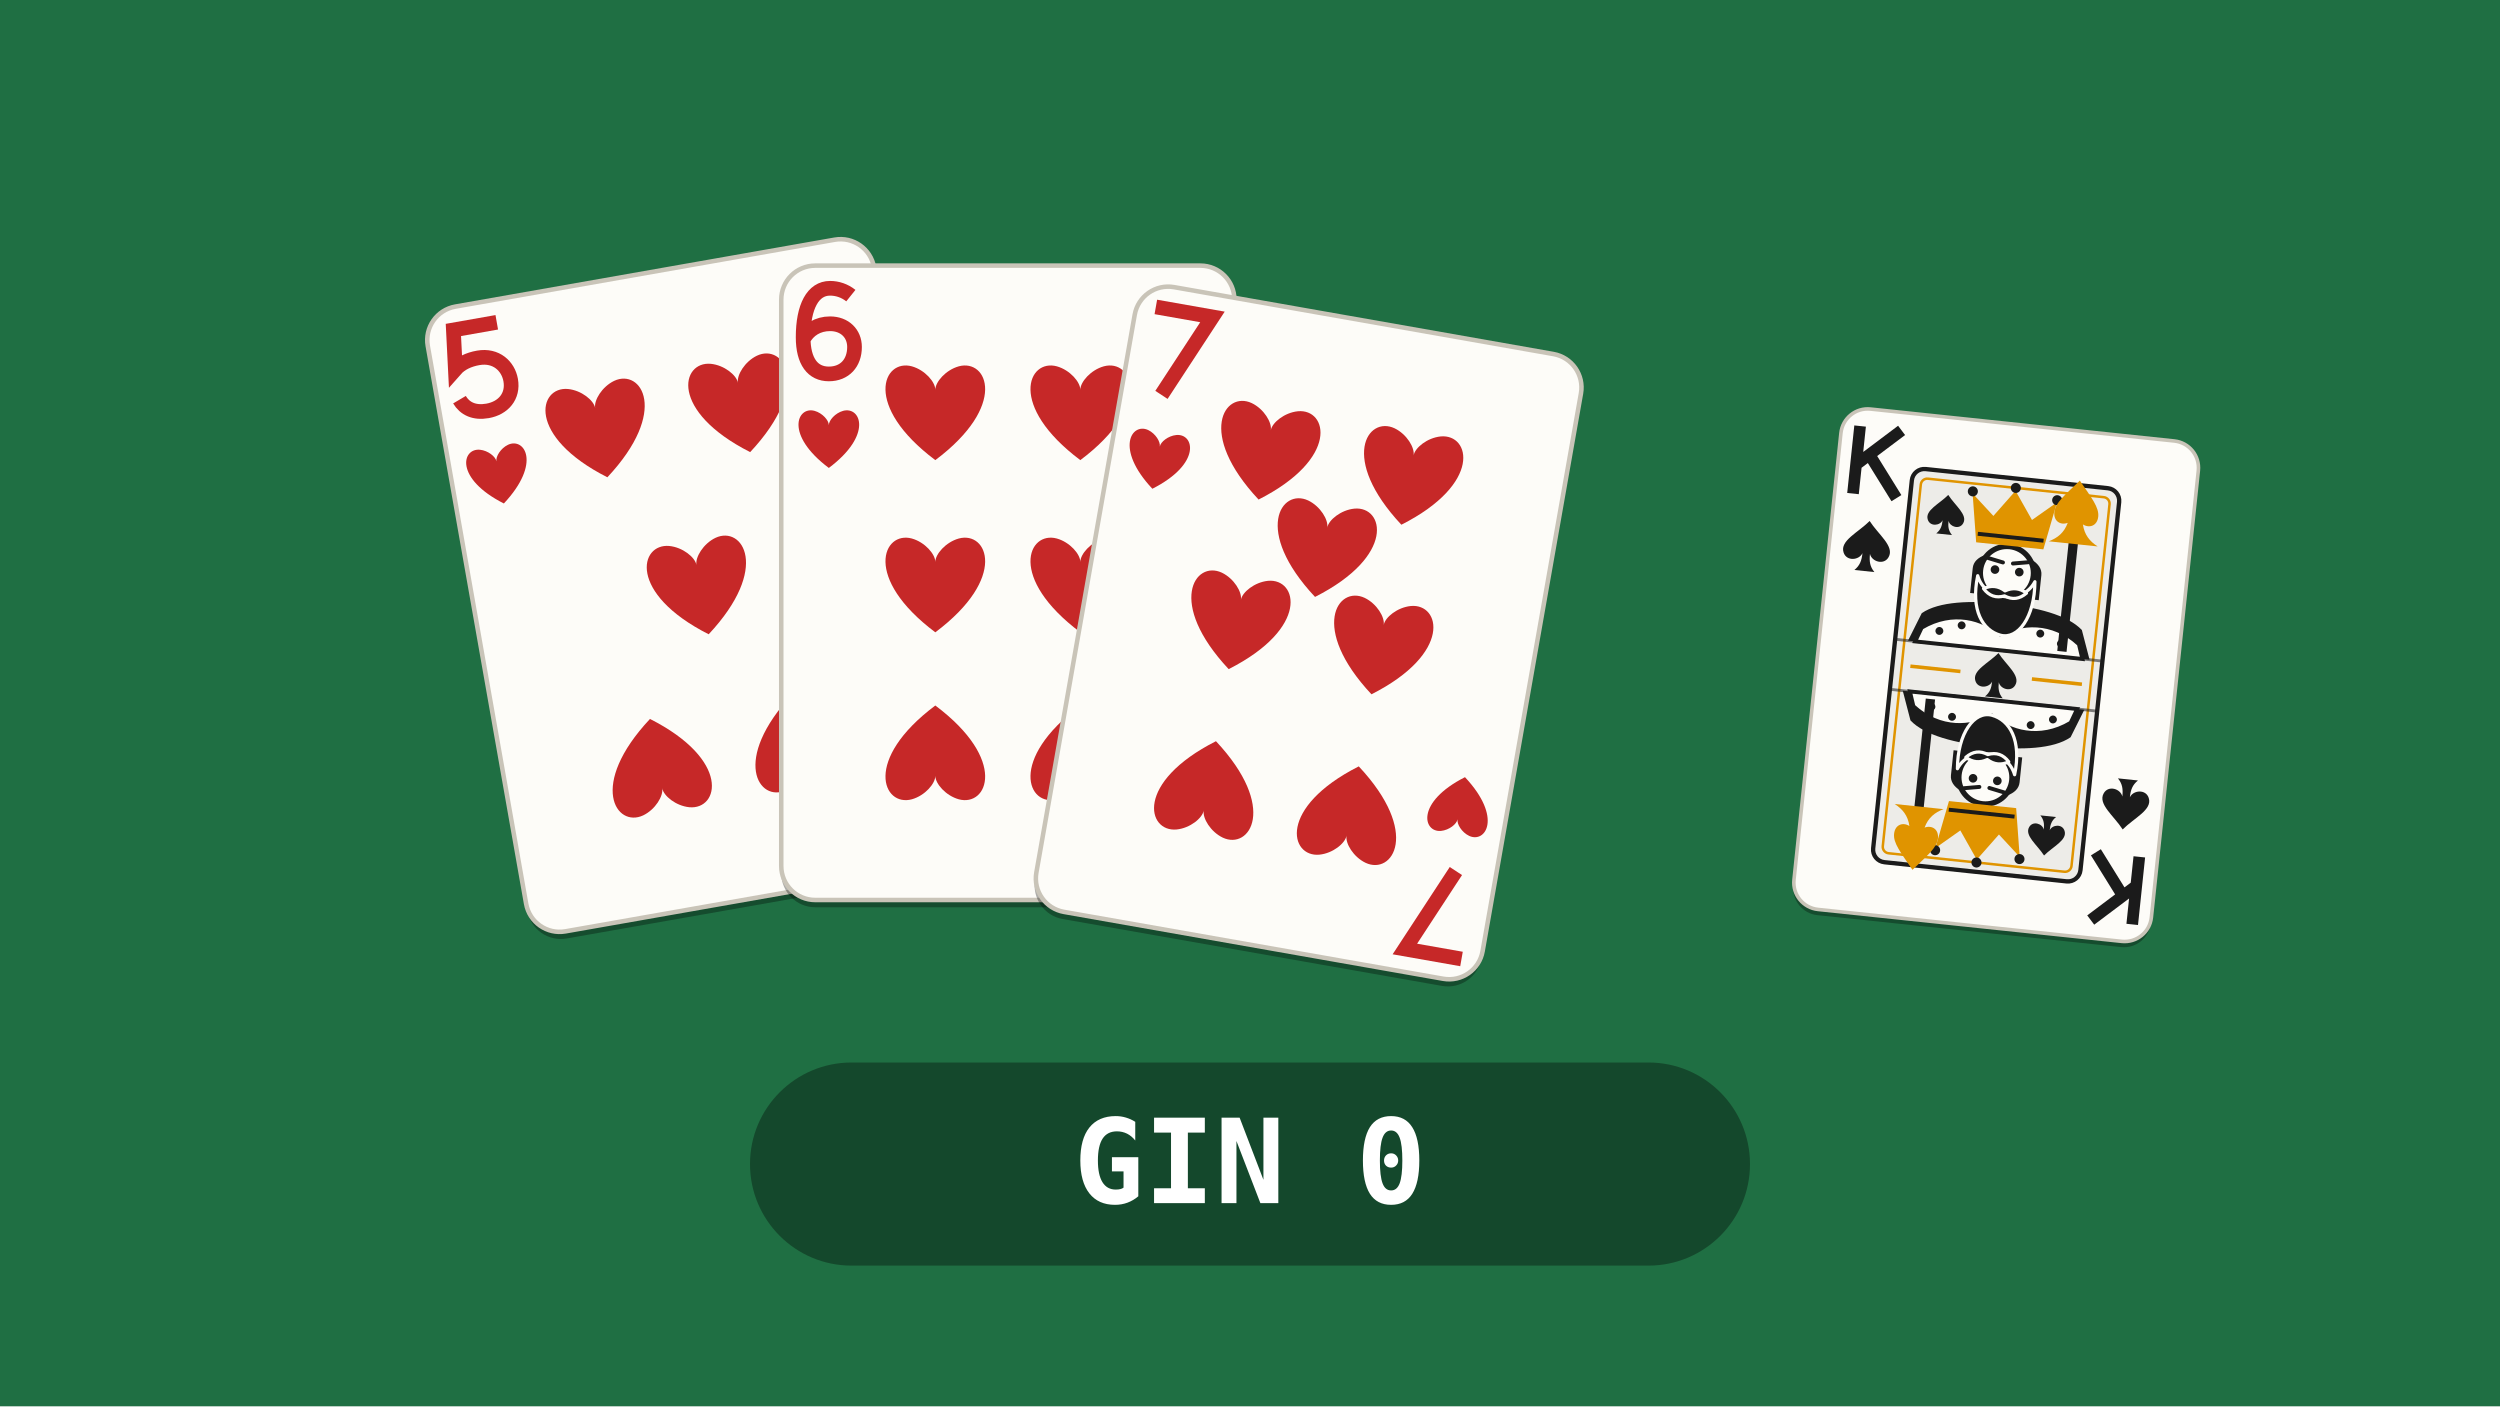
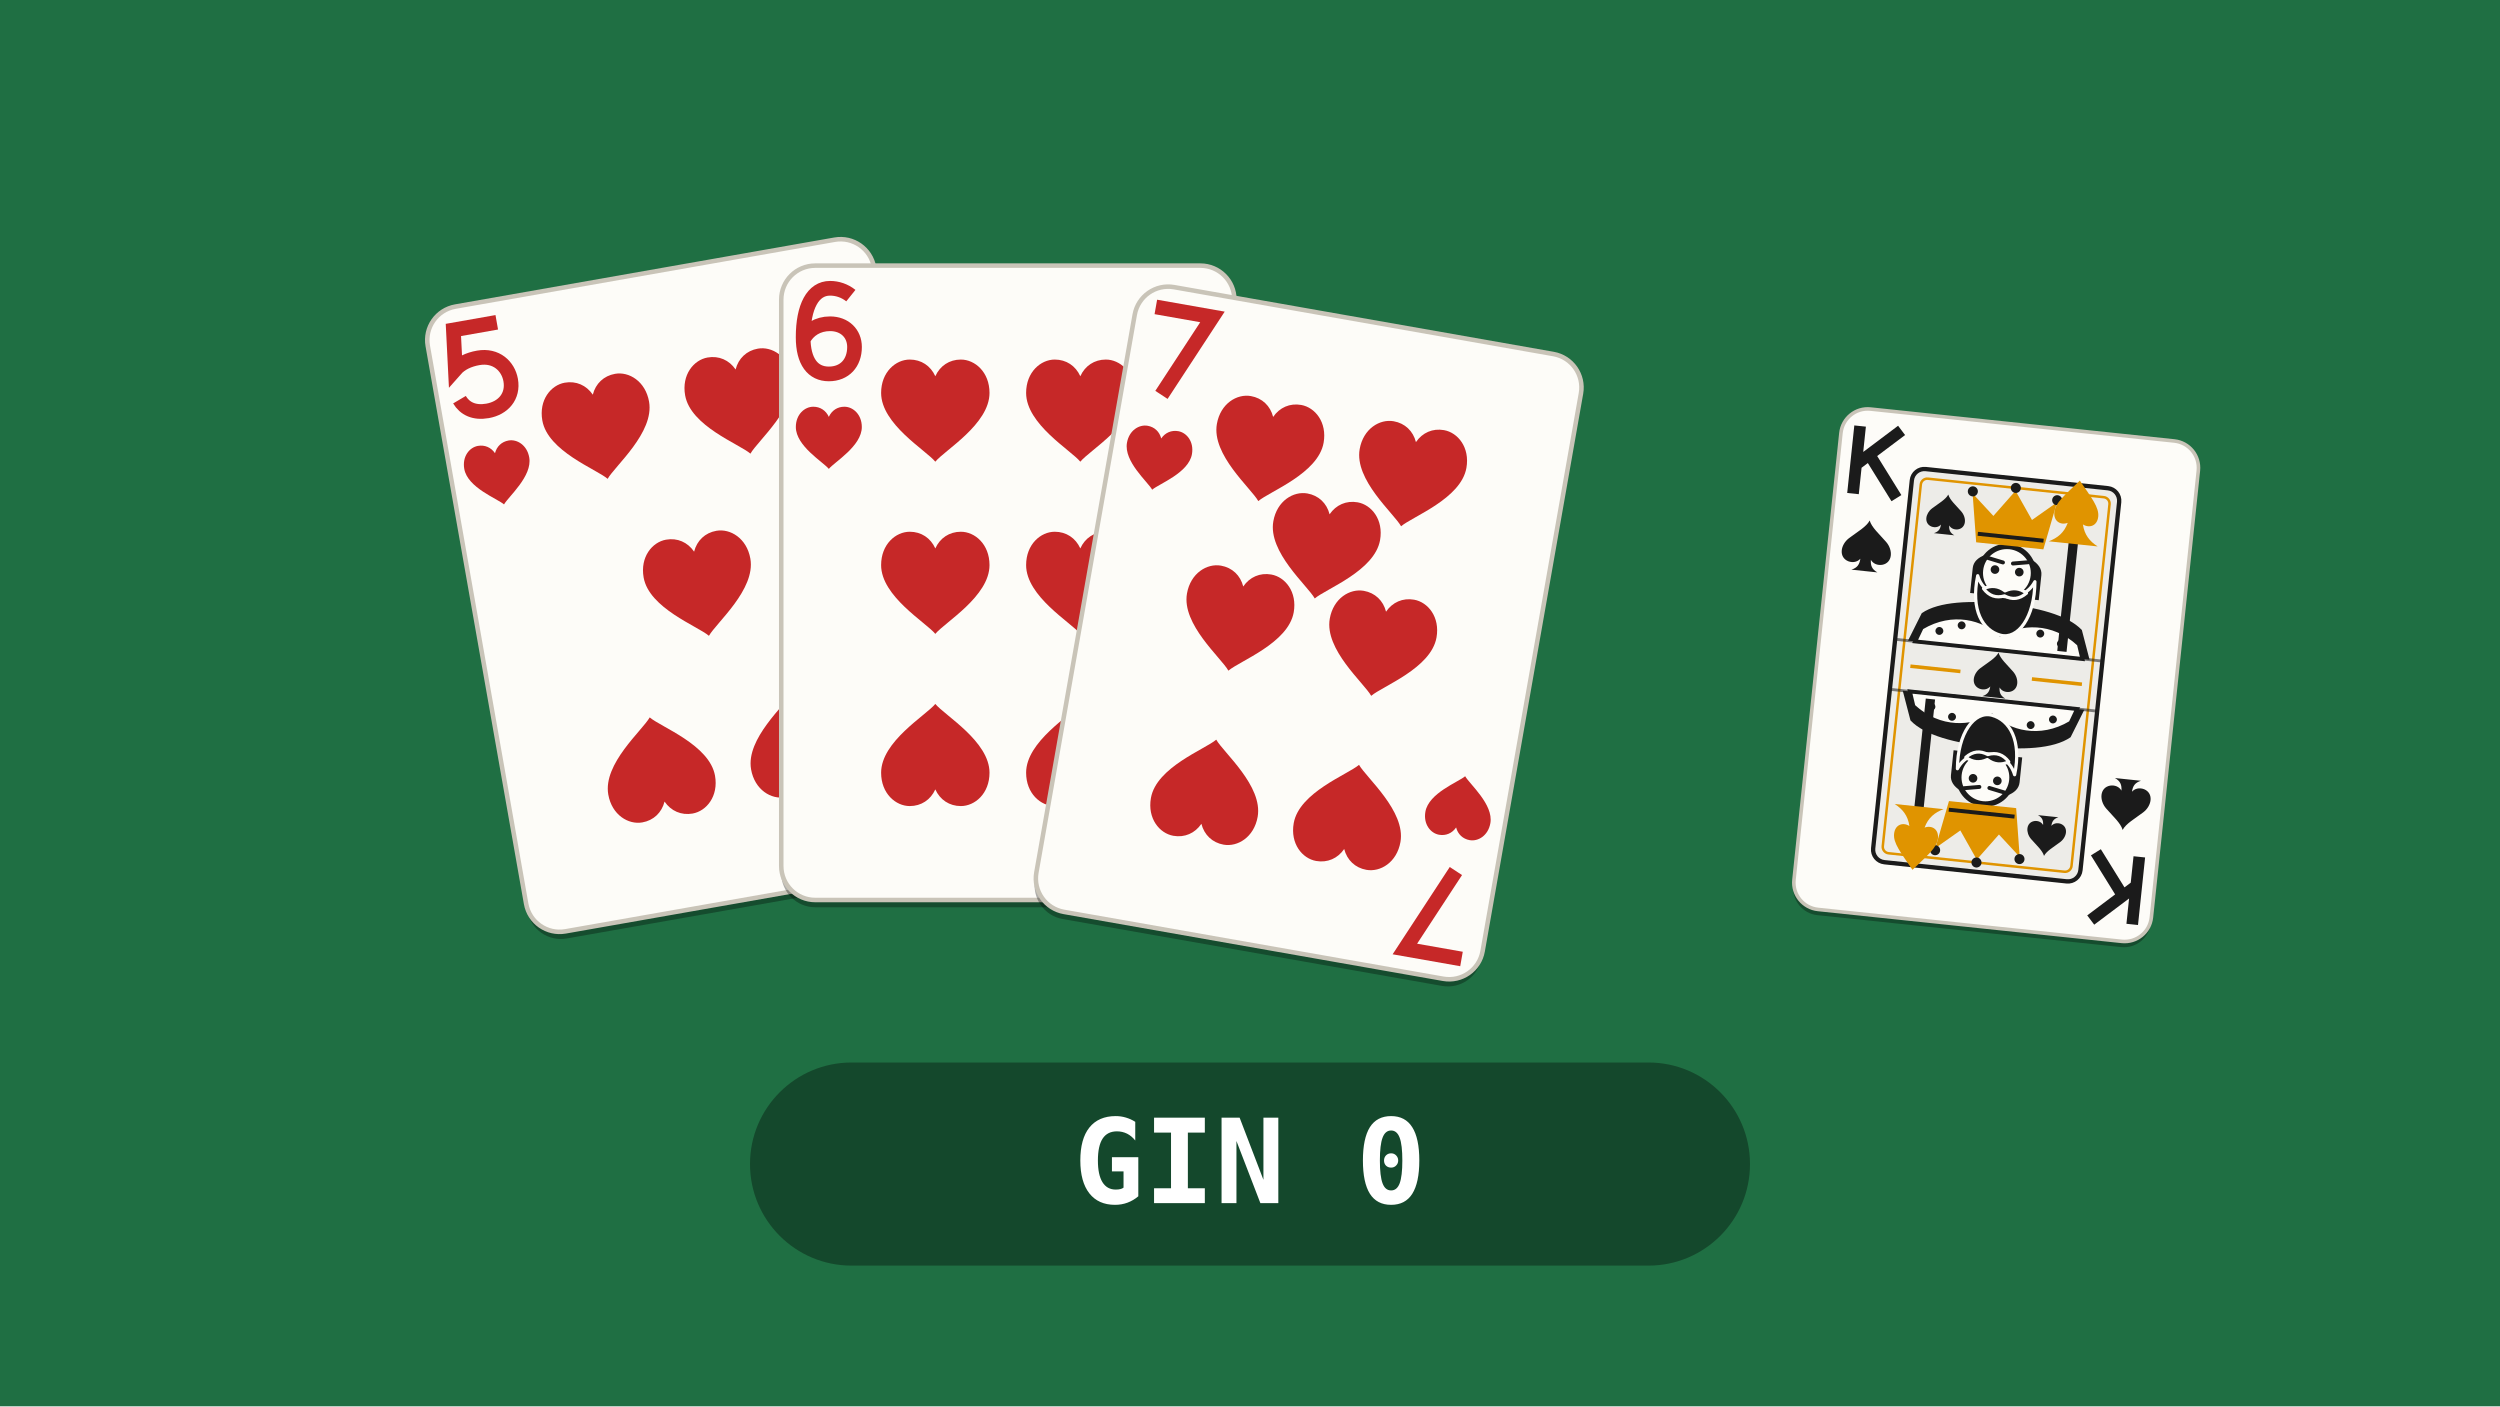
<svg xmlns="http://www.w3.org/2000/svg" width="320" height="180" viewBox="0 0 320 180">
  <defs>
    <symbol id="zc-s-2" overflow="visible">
-       <path d="M0 9.5C-14-1-10-10-4.5-8.5-2-7.8 0-5.5 0-4 0-5.5 2-7.8 4.5-8.5 10-10 14-1 0 9.5z" />
+       <path d="M0 9.8C-1.8 7.6-10.4 2.6-10.4-3.4-10.4-7.4-7.6-9.8-4.9-9.8-2.7-9.8-.9-8.6 0-6.6 .9-8.6 2.7-9.8 4.9-9.8 7.6-9.8 10.4-7.4 10.4-3.4 10.4 2.6 1.8 7.6 0 9.8Z" />
    </symbol>
    <symbol id="zc-s-3" overflow="visible">
-       <path d="M0-10C-4-5-11-1-9 3.5-7.5 7-2.5 6-1.5 3-1.5 6-2 8-4 10h8C2 8 1.5 6 1.5 3 2.5 6 7.5 7 9 3.5 11-1 4-5 0-10z" />
+       <path d="M0-10.2C1-7.6 4.4-5.2 7.4-2.4 10.6 .6 10.8 5.6 6.8 6.8 4.9 7.3 3.1 6.7 2.1 5.3 2.2 7.6 2.9 9 5.2 10H-5.2C-2.9 9-2.2 7.6-2.1 5.3-3.1 6.7-4.9 7.3-6.8 6.8-10.8 5.6-10.6 .6-7.4-2.4-4.4-5.2-1 -7.6 0-10.2Z" />
    </symbol>
  </defs>
  <rect width="320" height="180" fill="#1f6f43" />
  <g transform="translate(54 40) rotate(-10) scale(0.58)" style="color:#c62828">
    <rect y="1.6" width="100" height="140" rx="7.5" fill="rgba(0,0,0,0.32)" />
    <rect width="100" height="140" rx="7.5" fill="#fdfcf8" stroke="#c9c4b8" />
    <svg width="100" height="140" viewBox="0 0 100 140" fill="currentColor" aria-hidden="true">
      <g class="zc-idx-std">
        <path transform="translate(3.75 5) scale(1.35)" d="M9 0H1.8L1 6.4C2 5.6 3.4 5.2 5 5.2 8 5.2 9.6 7.4 9.6 9.7 9.6 12.4 7.6 14 5 14 2.8 14 1.4 13 .8 11.4" fill="none" stroke="currentColor" stroke-width="2.4" stroke-linejoin="miter" stroke-miterlimit="6" />
        <g transform="translate(10.5 38) scale(0.7)">
          <use href="#zc-s-2" />
        </g>
      </g>
      <g class="zc-idx-std" transform="rotate(180 50 70)">
        <path transform="translate(3.75 5) scale(1.35)" d="M9 0H1.8L1 6.4C2 5.6 3.4 5.2 5 5.2 8 5.2 9.6 7.4 9.6 9.7 9.6 12.4 7.6 14 5 14 2.8 14 1.4 13 .8 11.4" fill="none" stroke="currentColor" stroke-width="2.4" stroke-linejoin="miter" stroke-miterlimit="6" />
        <g transform="translate(10.5 38) scale(0.7)">
          <use href="#zc-s-2" />
        </g>
      </g>
      <g class="zc-idx-row" display="none">
        <path transform="translate(4 5) scale(2.1)" d="M9 0H1.8L1 6.4C2 5.6 3.4 5.2 5 5.2 8 5.2 9.6 7.4 9.6 9.7 9.6 12.4 7.6 14 5 14 2.8 14 1.4 13 .8 11.4" fill="none" stroke="currentColor" stroke-width="2.4" stroke-linejoin="miter" stroke-miterlimit="6" />
        <g transform="translate(60 21) scale(1.25)">
          <use href="#zc-s-2" />
        </g>
      </g>
      <g class="zc-big">
        <g transform="translate(34 32) scale(1.15)">
          <use href="#zc-s-2" />
        </g>
        <g transform="translate(66 32) scale(1.15)">
          <use href="#zc-s-2" />
        </g>
        <g transform="translate(34 108) rotate(180) scale(1.15)">
          <use href="#zc-s-2" />
        </g>
        <g transform="translate(66 108) rotate(180) scale(1.15)">
          <use href="#zc-s-2" />
        </g>
        <g transform="translate(50 70) scale(1.15)">
          <use href="#zc-s-2" />
        </g>
      </g>
      <g class="zc-small" display="none">
        <g transform="translate(50 92) scale(3.1)">
          <use href="#zc-s-2" />
        </g>
      </g>
    </svg>
  </g>
  <g transform="translate(100 34) scale(0.58)" style="color:#c62828">
    <rect y="1.6" width="100" height="140" rx="7.5" fill="rgba(0,0,0,0.32)" />
    <rect width="100" height="140" rx="7.5" fill="#fdfcf8" stroke="#c9c4b8" />
    <svg width="100" height="140" viewBox="0 0 100 140" fill="currentColor" aria-hidden="true">
      <g class="zc-idx-std">
        <path transform="translate(3.75 5) scale(1.35)" d="M8.6 1.2C7.6.4 6.4 0 5.2 0 2.4 0 .8 3 .8 8 .8 12 2.4 14 5 14 7.6 14 9.2 12.2 9.2 9.6 9.2 7.4 7.6 5.8 5.2 5.8 3.2 5.8 1.6 6.8.8 8.4" fill="none" stroke="currentColor" stroke-width="2.4" stroke-linejoin="miter" stroke-miterlimit="6" />
        <g transform="translate(10.5 38) scale(0.7)">
          <use href="#zc-s-2" />
        </g>
      </g>
      <g class="zc-idx-std" transform="rotate(180 50 70)">
        <path transform="translate(3.75 5) scale(1.35)" d="M8.6 1.2C7.6.4 6.4 0 5.2 0 2.4 0 .8 3 .8 8 .8 12 2.4 14 5 14 7.6 14 9.2 12.2 9.2 9.6 9.2 7.4 7.6 5.8 5.2 5.8 3.2 5.8 1.6 6.8.8 8.4" fill="none" stroke="currentColor" stroke-width="2.4" stroke-linejoin="miter" stroke-miterlimit="6" />
        <g transform="translate(10.5 38) scale(0.7)">
          <use href="#zc-s-2" />
        </g>
      </g>
      <g class="zc-idx-row" display="none">
        <path transform="translate(4 5) scale(2.1)" d="M8.6 1.2C7.6.4 6.4 0 5.2 0 2.4 0 .8 3 .8 8 .8 12 2.4 14 5 14 7.6 14 9.2 12.2 9.2 9.6 9.2 7.4 7.6 5.8 5.2 5.8 3.2 5.8 1.6 6.8.8 8.4" fill="none" stroke="currentColor" stroke-width="2.4" stroke-linejoin="miter" stroke-miterlimit="6" />
        <g transform="translate(60 21) scale(1.25)">
          <use href="#zc-s-2" />
        </g>
      </g>
      <g class="zc-big">
        <g transform="translate(34 32) scale(1.15)">
          <use href="#zc-s-2" />
        </g>
        <g transform="translate(66 32) scale(1.15)">
          <use href="#zc-s-2" />
        </g>
        <g transform="translate(34 70) scale(1.15)">
          <use href="#zc-s-2" />
        </g>
        <g transform="translate(66 70) scale(1.15)">
          <use href="#zc-s-2" />
        </g>
        <g transform="translate(34 108) rotate(180) scale(1.15)">
          <use href="#zc-s-2" />
        </g>
        <g transform="translate(66 108) rotate(180) scale(1.15)">
          <use href="#zc-s-2" />
        </g>
      </g>
      <g class="zc-small" display="none">
        <g transform="translate(50 92) scale(3.1)">
          <use href="#zc-s-2" />
        </g>
      </g>
    </svg>
  </g>
  <g transform="translate(146 36) rotate(10) scale(0.58)" style="color:#c62828">
    <rect y="1.6" width="100" height="140" rx="7.5" fill="rgba(0,0,0,0.32)" />
    <rect width="100" height="140" rx="7.5" fill="#fdfcf8" stroke="#c9c4b8" />
    <svg width="100" height="140" viewBox="0 0 100 140" fill="currentColor" aria-hidden="true">
      <g class="zc-idx-std">
        <path transform="translate(3.75 5) scale(1.35)" d="M.4 0H9.8L3.8 14" fill="none" stroke="currentColor" stroke-width="2.4" stroke-linejoin="miter" stroke-miterlimit="6" />
        <g transform="translate(10.5 38) scale(0.7)">
          <use href="#zc-s-2" />
        </g>
      </g>
      <g class="zc-idx-std" transform="rotate(180 50 70)">
        <path transform="translate(3.75 5) scale(1.35)" d="M.4 0H9.8L3.8 14" fill="none" stroke="currentColor" stroke-width="2.4" stroke-linejoin="miter" stroke-miterlimit="6" />
        <g transform="translate(10.5 38) scale(0.7)">
          <use href="#zc-s-2" />
        </g>
      </g>
      <g class="zc-idx-row" display="none">
        <path transform="translate(4 5) scale(2.1)" d="M.4 0H9.8L3.8 14" fill="none" stroke="currentColor" stroke-width="2.4" stroke-linejoin="miter" stroke-miterlimit="6" />
        <g transform="translate(60 21) scale(1.25)">
          <use href="#zc-s-2" />
        </g>
      </g>
      <g class="zc-big">
        <g transform="translate(34 32) scale(1.15)">
          <use href="#zc-s-2" />
        </g>
        <g transform="translate(66 32) scale(1.15)">
          <use href="#zc-s-2" />
        </g>
        <g transform="translate(34 70) scale(1.15)">
          <use href="#zc-s-2" />
        </g>
        <g transform="translate(66 70) scale(1.15)">
          <use href="#zc-s-2" />
        </g>
        <g transform="translate(34 108) rotate(180) scale(1.15)">
          <use href="#zc-s-2" />
        </g>
        <g transform="translate(66 108) rotate(180) scale(1.15)">
          <use href="#zc-s-2" />
        </g>
        <g transform="translate(50 51) scale(1.15)">
          <use href="#zc-s-2" />
        </g>
      </g>
      <g class="zc-small" display="none">
        <g transform="translate(50 92) scale(3.1)">
          <use href="#zc-s-2" />
        </g>
      </g>
    </svg>
  </g>
  <g transform="translate(236 52) rotate(6) scale(0.46)" style="color:#1b1b1b">
    <rect y="1.6" width="100" height="140" rx="7.5" fill="rgba(0,0,0,0.32)" />
    <rect width="100" height="140" rx="7.5" fill="#fdfcf8" stroke="#c9c4b8" />
    <svg width="100" height="140" viewBox="0 0 100 140" fill="currentColor" aria-hidden="true">
      <g class="zc-idx-std">
        <path transform="translate(3.75 5) scale(1.35)" d="M1 0V14M9.6 0 1 8M3.8 6 10 14" fill="none" stroke="currentColor" stroke-width="2.4" stroke-linejoin="miter" stroke-miterlimit="6" />
        <g transform="translate(10.5 38) scale(0.7)">
          <use href="#zc-s-3" />
        </g>
      </g>
      <g class="zc-idx-std" transform="rotate(180 50 70)">
        <path transform="translate(3.75 5) scale(1.35)" d="M1 0V14M9.6 0 1 8M3.8 6 10 14" fill="none" stroke="currentColor" stroke-width="2.4" stroke-linejoin="miter" stroke-miterlimit="6" />
        <g transform="translate(10.5 38) scale(0.7)">
          <use href="#zc-s-3" />
        </g>
      </g>
      <g class="zc-idx-row" display="none">
        <path transform="translate(4 5) scale(2.1)" d="M1 0V14M9.6 0 1 8M3.8 6 10 14" fill="none" stroke="currentColor" stroke-width="2.4" stroke-linejoin="miter" stroke-miterlimit="6" />
        <g transform="translate(60 21) scale(1.25)">
          <use href="#zc-s-3" />
        </g>
      </g>
      <g class="zc-big">
        <rect x="21" y="15" width="58" height="110" rx="3.5" fill="currentColor" fill-opacity="0.07" stroke="currentColor" stroke-width="1.2" />
        <rect class="zc-fine" x="23.6" y="17.6" width="52.8" height="104.8" rx="1.8" fill="none" stroke="#e09400" stroke-width="0.7" />
        <path d="M21 63H79" stroke="currentColor" stroke-width="0.8" opacity="0.55" />
        <path d="M21 77H79" stroke="currentColor" stroke-width="0.8" opacity="0.55" />
        <path d="M26 70H40M60 70H74" stroke="#e09400" stroke-width="1" />
        <g transform="translate(50 70) scale(0.62)">
          <use href="#zc-s-3" />
        </g>
        <g>
          <path d="M24.6 63 27.6 55C32 51.2 41 50 50 50S68 51.2 72.4 55L75.4 63z" />
          <path d="M28 59C36 53 45 54.6 50 58.6 55 54.6 64 53 72 59L73.4 63H26.6z" fill="#fdfcf8" stroke="currentColor" stroke-width="1.1" />
          <g fill="currentColor">
            <circle cx="33" cy="59.4" r="1.1" />
            <circle cx="39" cy="57.2" r="1.1" />
            <circle cx="61" cy="57.2" r="1.1" />
            <circle cx="67" cy="59.4" r="1.1" />
          </g>
          <path d="M40.4 41C40.4 34 59.6 34 59.6 41V48H40.4z" />
          <circle cx="50" cy="41.4" r="7.4" fill="#fdfcf8" stroke="currentColor" stroke-width="1.5" />
          <path d="M42 43C41 52.8 45 58 50 58.8S59 52.8 58 43C56.6 46.4 53.6 48 50 48S43.4 46.4 42 43z" stroke="#fdfcf8" stroke-width="0.9" stroke-linejoin="round" />
          <path d="M44 46.4Q47 44.6 50 46.4Q53 44.6 56 46.4Q53.4 49.2 50 47.8Q46.6 49.2 44 46.4z" stroke="#fdfcf8" stroke-width="0.9" stroke-linejoin="round" />
          <circle cx="46.6" cy="40.8" r="1.2" />
          <circle cx="53.4" cy="40.8" r="1.2" />
          <path d="M44.4 37.8 48.6 38.6M55.6 37.8 51.4 38.6" fill="none" stroke="currentColor" stroke-linecap="round" stroke-width="1.1" />
          <path d="M40.6 33.8 38.2 20.4 44.6 26 50 18.4 55.4 26 61.8 20.4 59.4 33.8z" fill="#e09400" />
          <path d="M40.8 31.4H59.2" stroke="currentColor" stroke-width="1.1" fill="none" />
          <g class="zc-fine">
            <circle cx="38.2" cy="19.8" r="1.4" />
            <circle cx="50" cy="17.6" r="1.4" />
            <circle cx="61.8" cy="19.8" r="1.4" />
          </g>
          <g transform="translate(67.5 61.5) scale(1.18) translate(-70 -61.5)">
            <path d="M70 61.5V34" stroke="currentColor" stroke-width="2.2" fill="none" />
            <path d="M70 21C66.8 24.8 64.8 26.8 64.8 29 64.8 31.2 66.6 32 68.2 31.2 67.6 33.6 66.2 35 64.2 36H75.8C73.8 35 72.4 33.6 71.8 31.2 73.4 32 75.2 31.2 75.2 29 75.2 26.8 73.2 24.8 70 21z" fill="#e09400" />
          </g>
          <g transform="translate(31.5 27) scale(0.55)">
            <use href="#zc-s-3" />
          </g>
        </g>
        <g transform="rotate(180 50 70)">
          <path d="M24.6 63 27.6 55C32 51.2 41 50 50 50S68 51.2 72.4 55L75.4 63z" />
          <path d="M28 59C36 53 45 54.6 50 58.6 55 54.6 64 53 72 59L73.4 63H26.6z" fill="#fdfcf8" stroke="currentColor" stroke-width="1.1" />
          <g fill="currentColor">
            <circle cx="33" cy="59.4" r="1.1" />
            <circle cx="39" cy="57.2" r="1.1" />
            <circle cx="61" cy="57.2" r="1.1" />
            <circle cx="67" cy="59.4" r="1.1" />
          </g>
          <path d="M40.4 41C40.4 34 59.6 34 59.6 41V48H40.4z" />
          <circle cx="50" cy="41.4" r="7.4" fill="#fdfcf8" stroke="currentColor" stroke-width="1.5" />
          <path d="M42 43C41 52.8 45 58 50 58.8S59 52.8 58 43C56.6 46.4 53.6 48 50 48S43.4 46.4 42 43z" stroke="#fdfcf8" stroke-width="0.9" stroke-linejoin="round" />
          <path d="M44 46.4Q47 44.6 50 46.4Q53 44.6 56 46.4Q53.4 49.2 50 47.8Q46.6 49.2 44 46.4z" stroke="#fdfcf8" stroke-width="0.9" stroke-linejoin="round" />
          <circle cx="46.6" cy="40.8" r="1.2" />
          <circle cx="53.4" cy="40.8" r="1.2" />
          <path d="M44.4 37.8 48.6 38.6M55.6 37.8 51.4 38.6" fill="none" stroke="currentColor" stroke-linecap="round" stroke-width="1.1" />
          <path d="M40.6 33.8 38.2 20.4 44.6 26 50 18.4 55.4 26 61.8 20.4 59.4 33.8z" fill="#e09400" />
          <path d="M40.8 31.4H59.2" stroke="currentColor" stroke-width="1.1" fill="none" />
          <g class="zc-fine">
            <circle cx="38.2" cy="19.8" r="1.4" />
            <circle cx="50" cy="17.6" r="1.4" />
            <circle cx="61.8" cy="19.8" r="1.4" />
          </g>
          <g transform="translate(67.5 61.5) scale(1.18) translate(-70 -61.5)">
            <path d="M70 61.5V34" stroke="currentColor" stroke-width="2.2" fill="none" />
            <path d="M70 21C66.8 24.8 64.8 26.8 64.8 29 64.8 31.2 66.6 32 68.2 31.2 67.6 33.6 66.2 35 64.2 36H75.8C73.8 35 72.4 33.6 71.8 31.2 73.4 32 75.2 31.2 75.2 29 75.2 26.8 73.2 24.8 70 21z" fill="#e09400" />
          </g>
          <g transform="translate(31.5 27) scale(0.55)">
            <use href="#zc-s-3" />
          </g>
        </g>
      </g>
      <g class="zc-small" display="none" transform="translate(50 128) scale(1.55) translate(-50 -63)">
        <path d="M24.6 63 27.6 55C32 51.2 41 50 50 50S68 51.2 72.4 55L75.4 63z" />
        <path d="M28 59C36 53 45 54.6 50 58.6 55 54.6 64 53 72 59L73.4 63H26.6z" fill="#fdfcf8" stroke="currentColor" stroke-width="1.1" />
        <path d="M40.4 41C40.4 34 59.6 34 59.6 41V48H40.4z" />
        <circle cx="50" cy="41.4" r="7.4" fill="#fdfcf8" stroke="currentColor" stroke-width="1.5" />
        <path d="M42 43C41 52.8 45 58 50 58.8S59 52.8 58 43C56.6 46.4 53.6 48 50 48S43.4 46.4 42 43z" stroke="#fdfcf8" stroke-width="0.9" stroke-linejoin="round" />
        <path d="M44 46.4Q47 44.6 50 46.4Q53 44.6 56 46.4Q53.4 49.2 50 47.8Q46.6 49.2 44 46.4z" stroke="#fdfcf8" stroke-width="0.9" stroke-linejoin="round" />
        <circle cx="46.6" cy="40.8" r="1.2" />
        <circle cx="53.4" cy="40.8" r="1.2" />
        <path d="M44.4 37.8 48.6 38.6M55.6 37.8 51.4 38.6" fill="none" stroke="currentColor" stroke-linecap="round" stroke-width="1.1" />
        <path d="M40.6 33.8 38.2 20.4 44.6 26 50 18.4 55.4 26 61.8 20.4 59.4 33.8z" fill="#e09400" />
        <path d="M40.8 31.4H59.2" stroke="currentColor" stroke-width="1.1" fill="none" />
        <g class="zc-fine">
          <circle cx="38.2" cy="19.8" r="1.4" />
          <circle cx="50" cy="17.6" r="1.4" />
          <circle cx="61.8" cy="19.8" r="1.4" />
        </g>
      </g>
    </svg>
  </g>
  <rect x="96" y="136" width="128" height="26" rx="13" fill="rgba(0,0,0,0.35)" />
  <text x="160" y="154" font-size="15" font-weight="700" text-anchor="middle" fill="#fff" font-family="ui-monospace,Menlo,monospace">GIN  0</text>
</svg>
